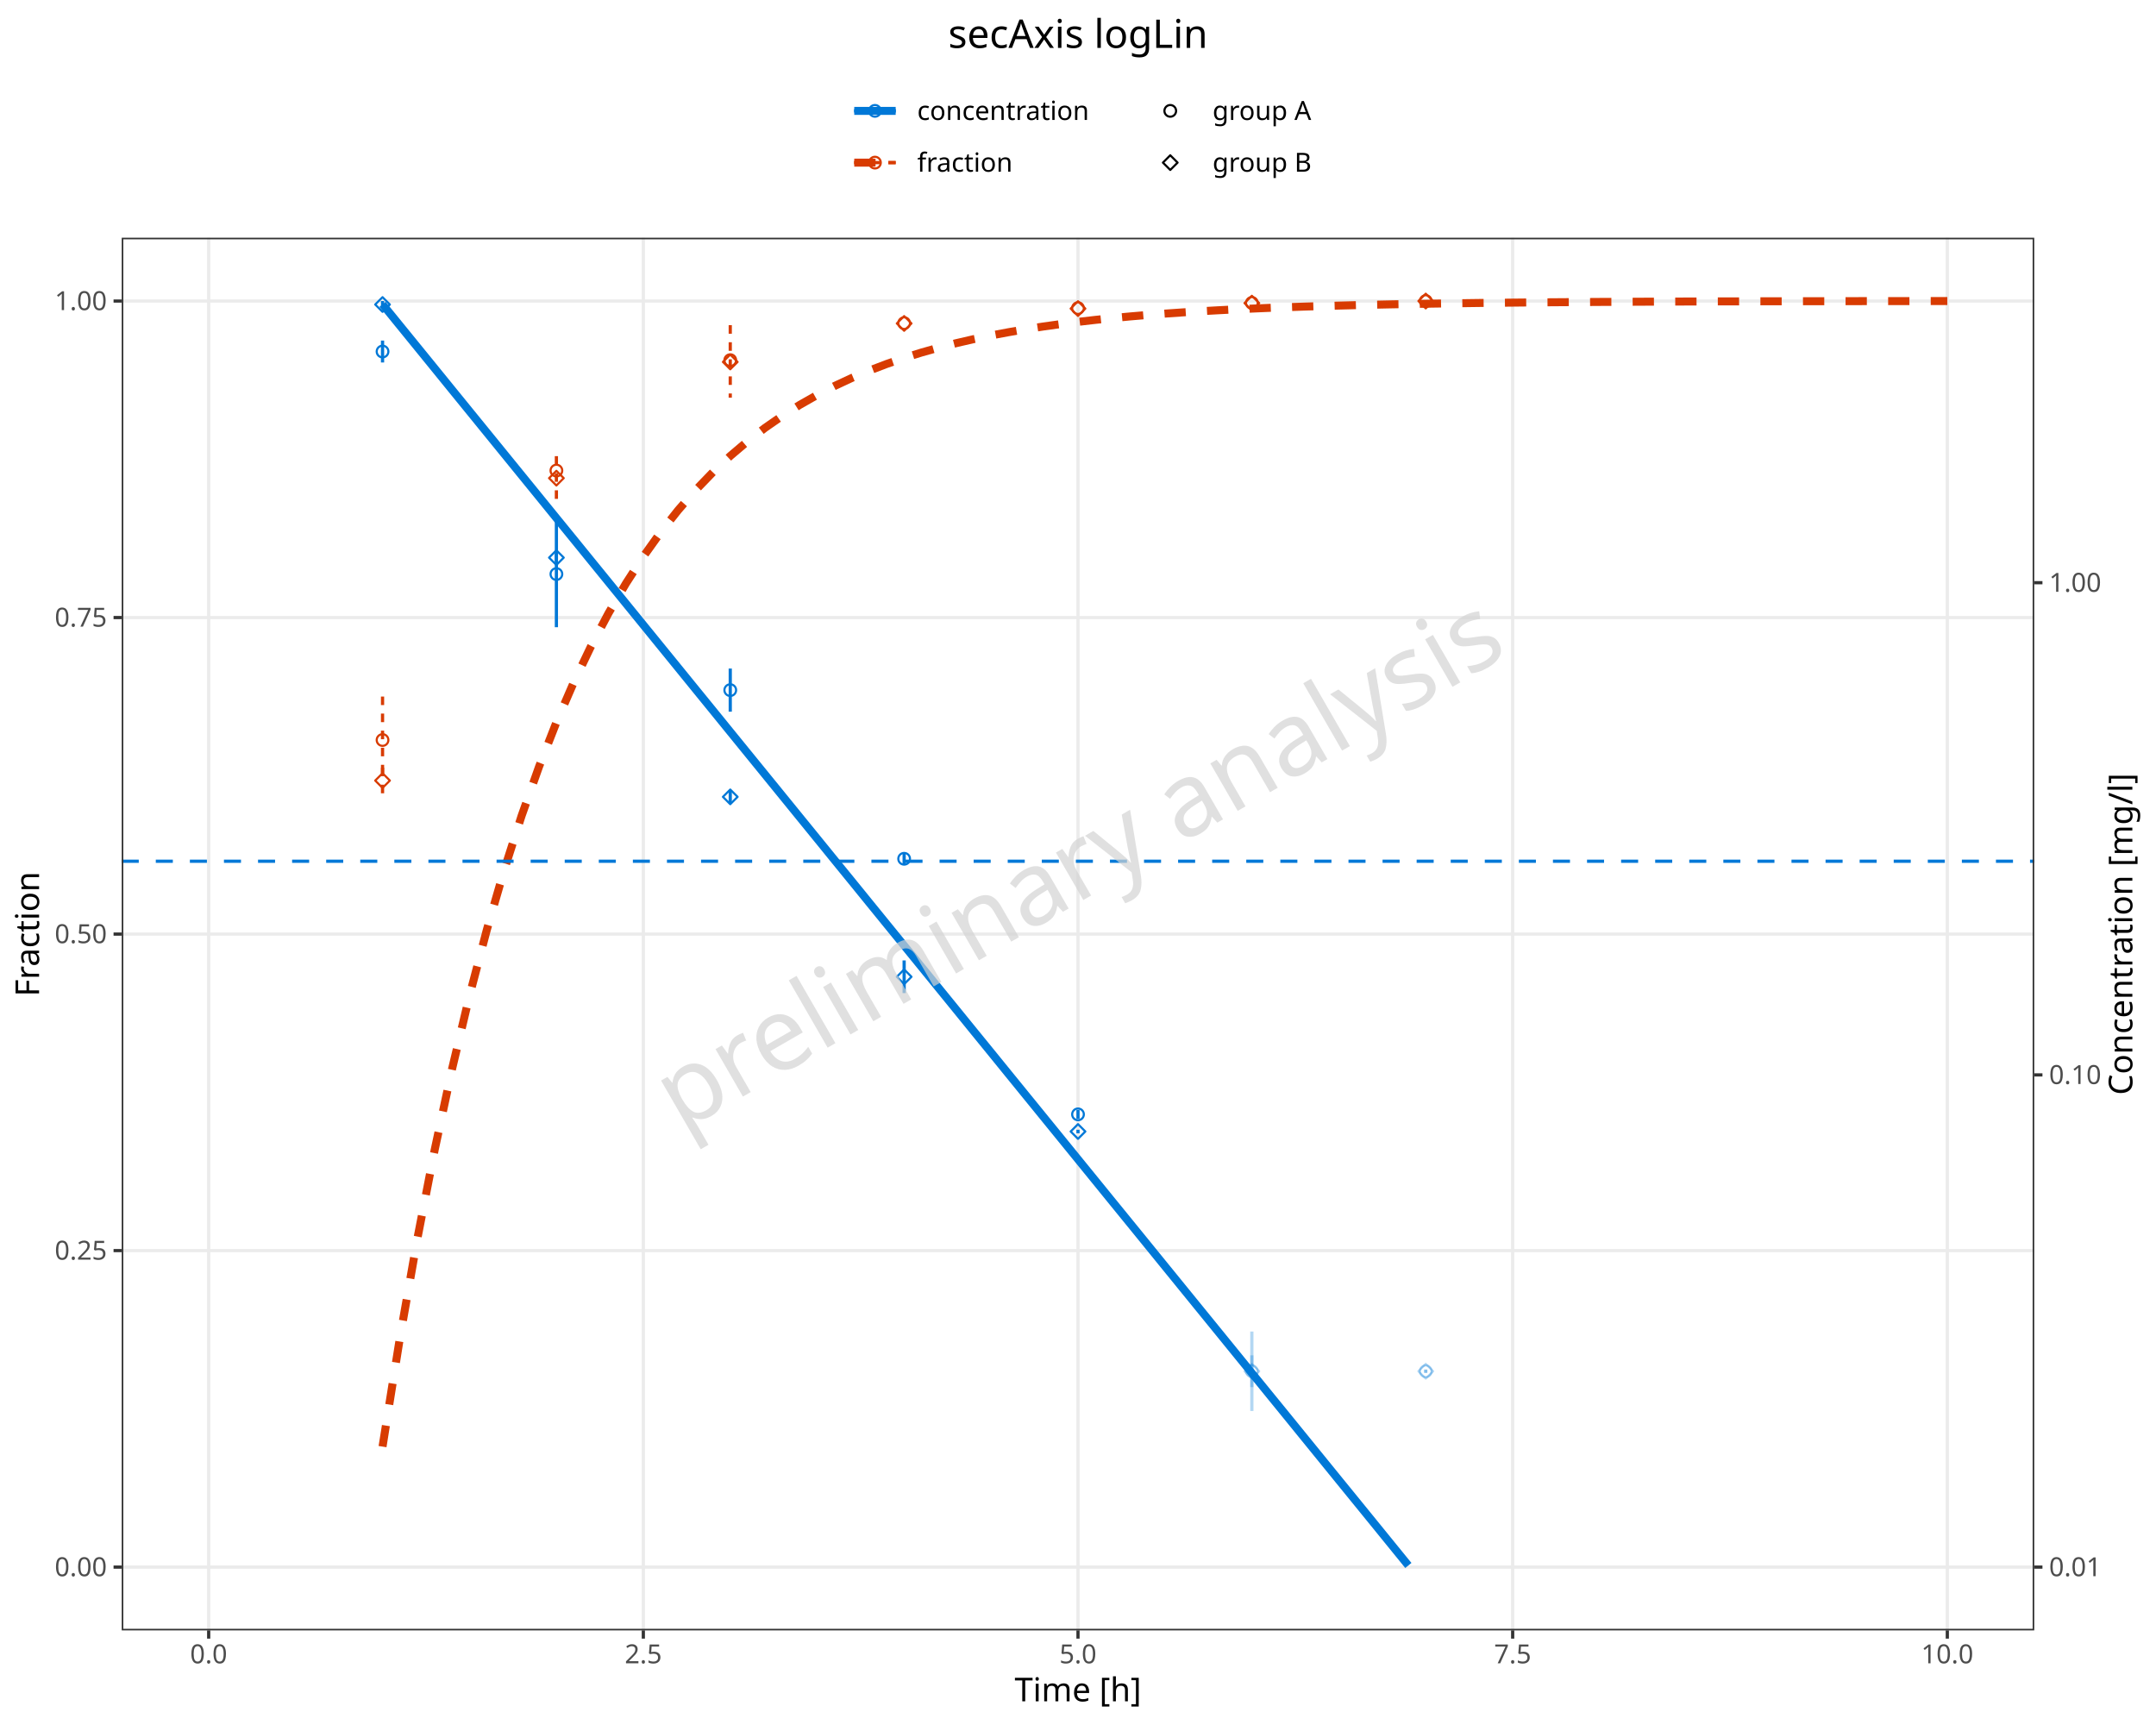
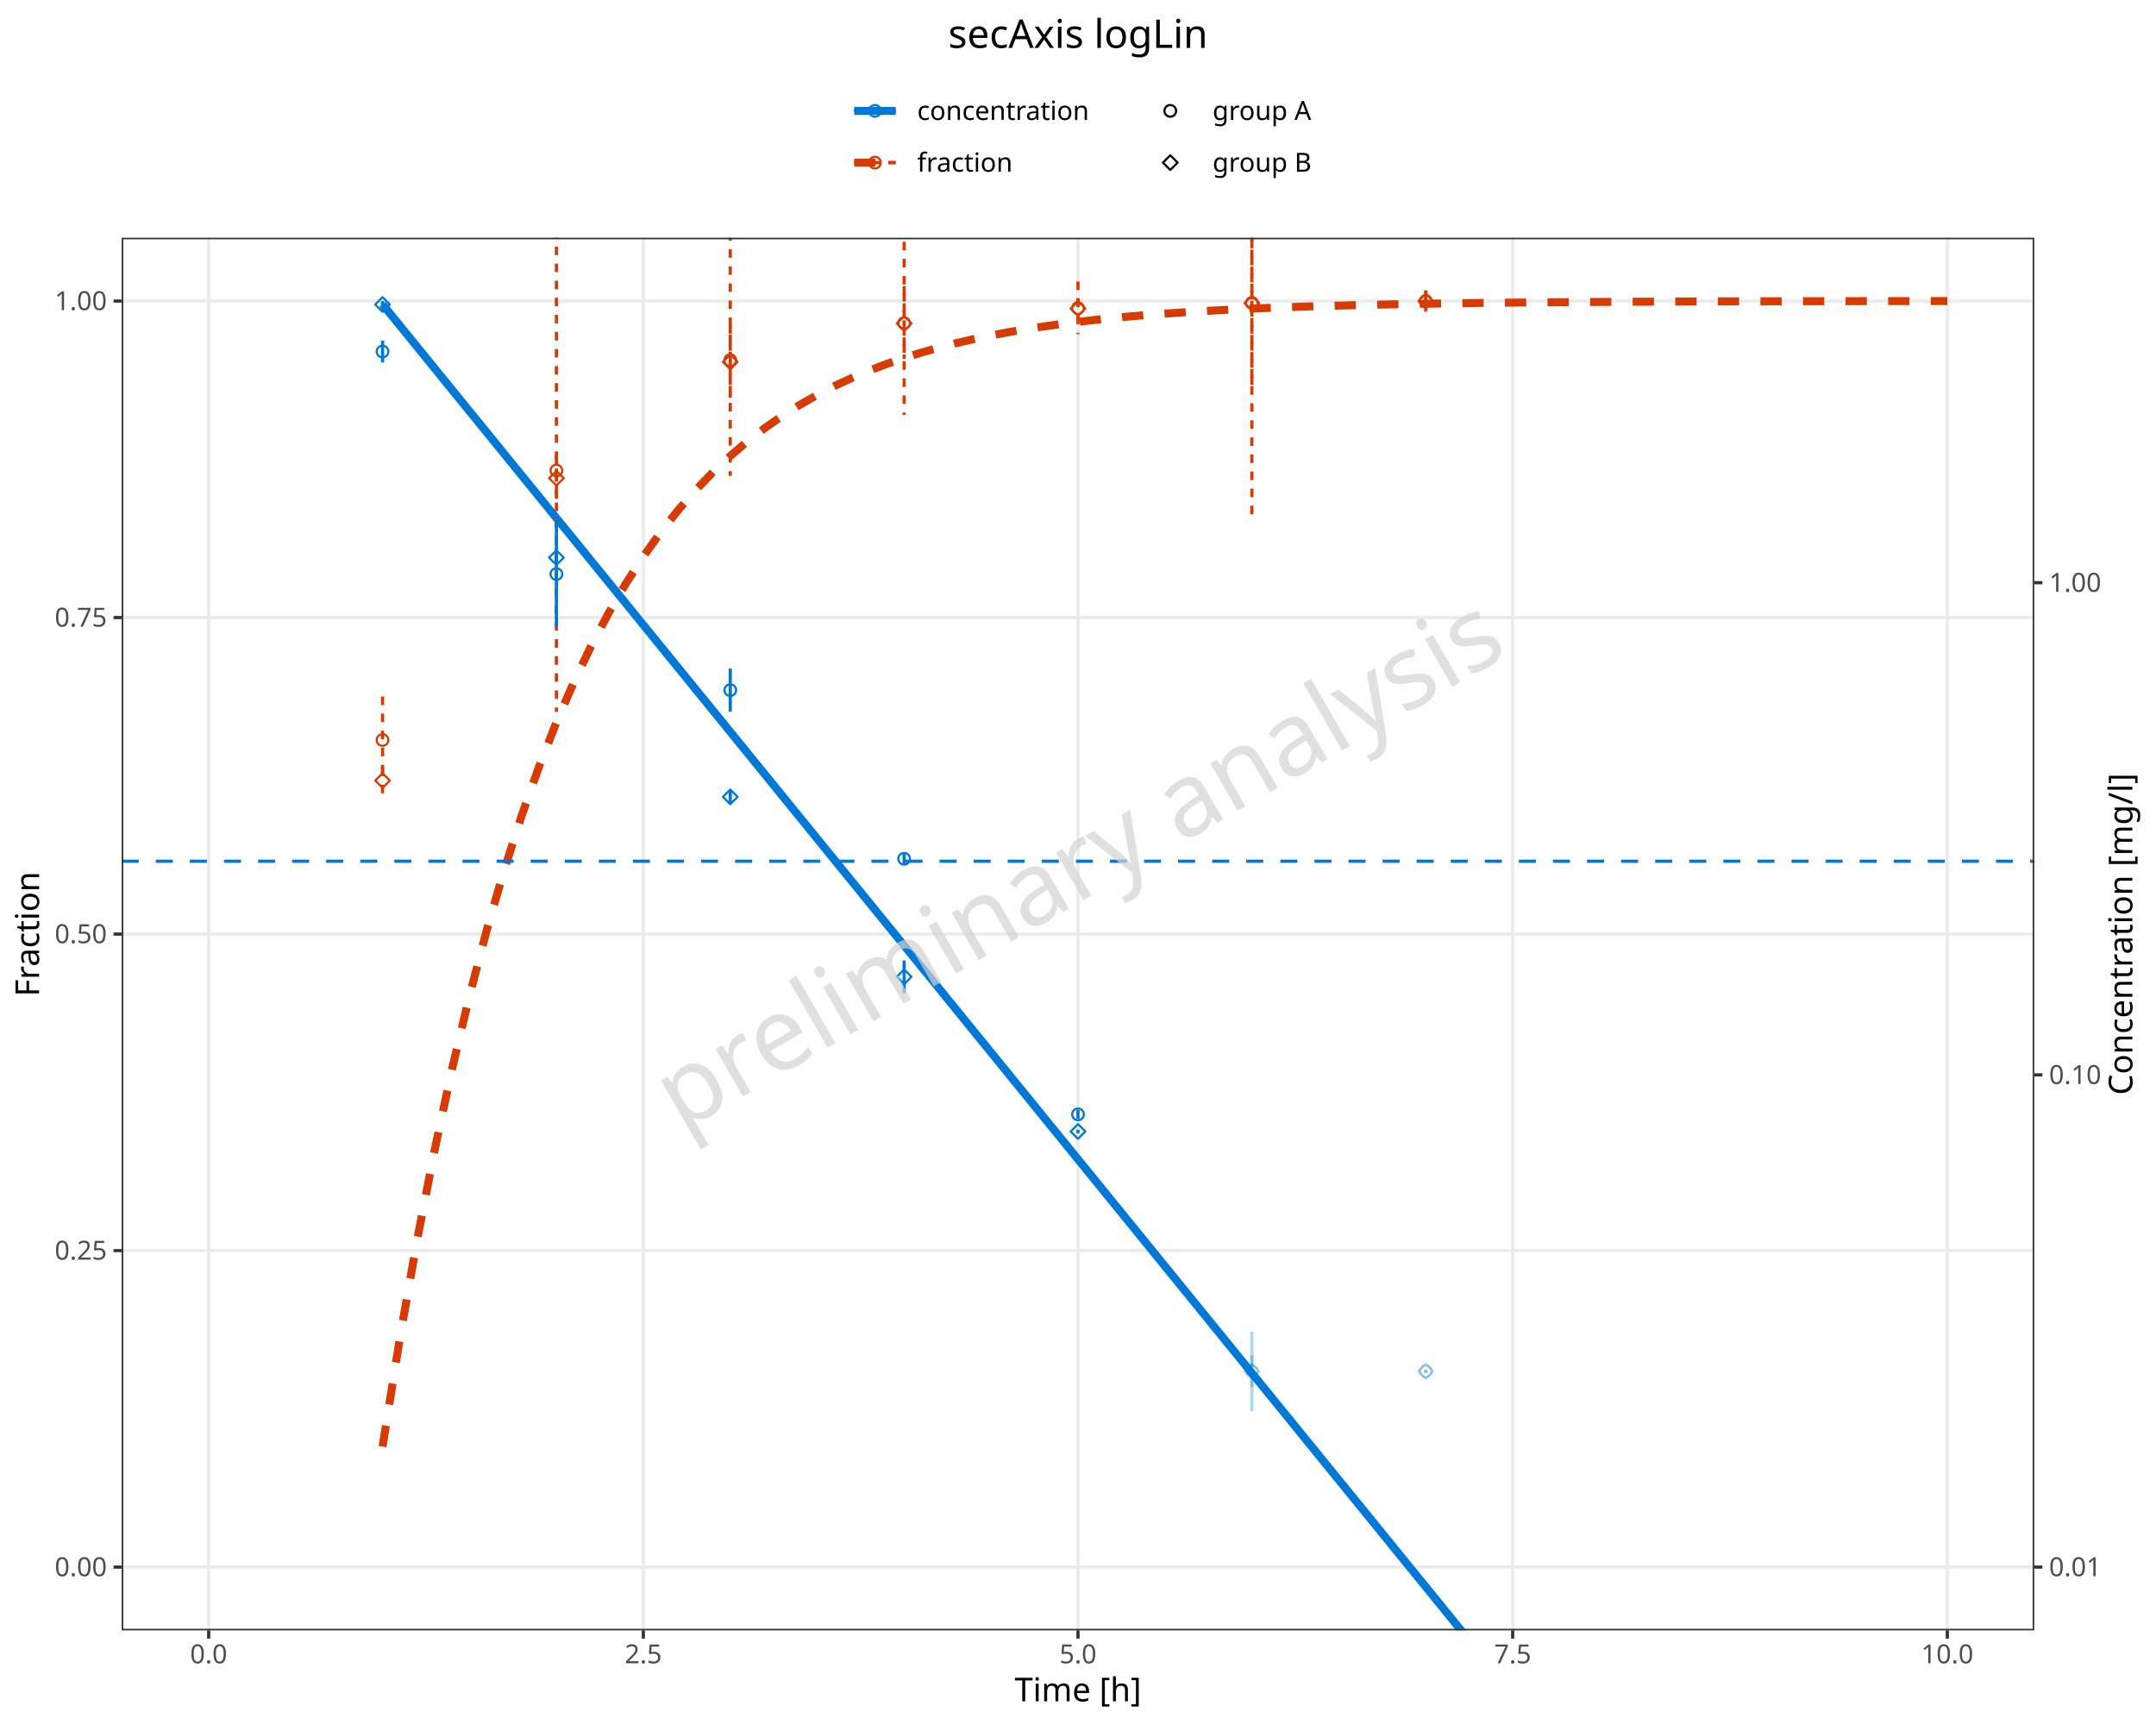
<svg xmlns="http://www.w3.org/2000/svg" class="svglite" data-engine-version="2.0" width="720.00pt" height="576.00pt" viewBox="0 0 720.00 576.00">
  <defs>
    <style type="text/css">
    .svglite line, .svglite polyline, .svglite polygon, .svglite path, .svglite rect, .svglite circle {
      fill: none;
      stroke: #000000;
      stroke-linecap: round;
      stroke-linejoin: round;
      stroke-miterlimit: 10.00;
    }
  </style>
  </defs>
  <rect width="100%" height="100%" style="stroke: none; fill: #FFFFFF;" />
  <defs>
    <clipPath id="cpMC4wMHw3MjAuMDB8MC4wMHw1NzYuMDA=">
      <rect x="0.00" y="0.00" width="720.00" height="576.00" />
    </clipPath>
  </defs>
  <g clip-path="url(#cpMC4wMHw3MjAuMDB8MC4wMHw1NzYuMDA=)">
    <rect x="0" y="0.00" width="720.00" height="576.00" style="stroke-width: 1.07; stroke: #FFFFFF; fill: #FFFFFF;" />
  </g>
  <defs>
    <clipPath id="cpNDAuNjV8Njc5LjM1fDc5LjM4fDU0NC40Mg==">
      <rect x="40.65" y="79.38" width="638.69" height="465.04" />
    </clipPath>
  </defs>
  <g clip-path="url(#cpNDAuNjV8Njc5LjM1fDc5LjM4fDU0NC40Mg==)">
    <rect x="40.65" y="79.38" width="638.69" height="465.04" style="stroke-width: 1.07; stroke: none; fill: #FFFFFF;" />
    <polyline points="40.65,523.28 679.35,523.28 " style="stroke-width: 1.07; stroke: #EBEBEB; stroke-linecap: butt;" />
    <polyline points="40.65,417.59 679.35,417.59 " style="stroke-width: 1.07; stroke: #EBEBEB; stroke-linecap: butt;" />
    <polyline points="40.65,311.90 679.35,311.90 " style="stroke-width: 1.07; stroke: #EBEBEB; stroke-linecap: butt;" />
    <polyline points="40.65,206.21 679.35,206.21 " style="stroke-width: 1.07; stroke: #EBEBEB; stroke-linecap: butt;" />
    <polyline points="40.65,100.52 679.35,100.52 " style="stroke-width: 1.07; stroke: #EBEBEB; stroke-linecap: butt;" />
    <polyline points="69.69,544.42 69.69,79.38 " style="stroke-width: 1.07; stroke: #EBEBEB; stroke-linecap: butt;" />
    <polyline points="214.84,544.42 214.84,79.38 " style="stroke-width: 1.07; stroke: #EBEBEB; stroke-linecap: butt;" />
    <polyline points="360.00,544.42 360.00,79.38 " style="stroke-width: 1.07; stroke: #EBEBEB; stroke-linecap: butt;" />
    <polyline points="505.16,544.42 505.16,79.38 " style="stroke-width: 1.07; stroke: #EBEBEB; stroke-linecap: butt;" />
    <polyline points="650.31,544.42 650.31,79.38 " style="stroke-width: 1.07; stroke: #EBEBEB; stroke-linecap: butt;" />
-     <polyline points="127.75,101.61 133.56,108.75 139.36,115.88 145.17,123.02 150.97,130.16 156.78,137.30 162.59,144.44 168.39,151.57 174.20,158.71 180.01,165.85 185.81,172.99 191.62,180.12 197.42,187.26 203.23,194.40 209.04,201.54 214.84,208.67 220.65,215.81 226.46,222.95 232.26,230.09 238.07,237.22 243.87,244.36 249.68,251.50 255.49,258.64 261.29,265.77 267.10,272.91 272.91,280.05 278.71,287.19 284.52,294.32 290.32,301.46 296.13,308.60 301.94,315.74 307.74,322.87 313.55,330.01 319.36,337.15 325.16,344.29 330.97,351.42 336.77,358.56 342.58,365.70 348.39,372.84 354.19,379.97 360.00,387.11 365.81,394.25 371.61,401.39 377.42,408.52 383.23,415.66 389.03,422.80 394.84,429.94 400.64,437.07 406.45,444.21 412.26,451.35 418.06,458.49 423.87,465.63 429.68,472.76 435.48,479.90 441.29,487.04 447.09,494.18 452.90,501.31 458.71,508.45 464.51,515.59 470.32,522.73 " style="stroke-width: 2.67; stroke: #0078D7; stroke-linecap: butt;" />
+     <polyline points="127.75,101.61 133.56,108.75 139.36,115.88 145.17,123.02 150.97,130.16 156.78,137.30 162.59,144.44 168.39,151.57 174.20,158.71 180.01,165.85 185.81,172.99 191.62,180.12 197.42,187.26 203.23,194.40 209.04,201.54 214.84,208.67 220.65,215.81 226.46,222.95 232.26,230.09 238.07,237.22 243.87,244.36 249.68,251.50 255.49,258.64 261.29,265.77 267.10,272.91 272.91,280.05 278.71,287.19 284.52,294.32 290.32,301.46 296.13,308.60 301.94,315.74 307.74,322.87 313.55,330.01 319.36,337.15 325.16,344.29 330.97,351.42 336.77,358.56 342.58,365.70 348.39,372.84 354.19,379.97 360.00,387.11 365.81,394.25 371.61,401.39 377.42,408.52 383.23,415.66 389.03,422.80 394.84,429.94 400.64,437.07 406.45,444.21 412.26,451.35 418.06,458.49 423.87,465.63 429.68,472.76 435.48,479.90 441.29,487.04 447.09,494.18 452.90,501.31 458.71,508.45 464.51,515.59 470.32,522.73 476.13,529.86 481.93,537.00 487.74,544.14 493.54,551.28 499.35,558.41 505.16,565.55 510.96,572.69 516.77,579.83 522.58,586.96 528.38,594.10 534.19,601.24 539.99,608.38 545.80,615.51 551.61,622.65 557.41,629.79 563.22,636.93 569.03,644.06 574.83,651.20 580.64,658.34 586.44,665.48 592.25,672.61 598.06,679.75 603.86,686.89 609.67,694.03 615.48,701.16 621.28,708.30 627.09,715.44 632.89,722.58 638.70,729.71 644.51,736.85 650.31,743.99 " style="stroke-width: 2.67; stroke: #0078D7; stroke-linecap: butt;" />
    <polyline points="127.75,483.04 133.56,446.64 139.36,413.70 145.17,383.89 150.97,356.92 156.78,332.51 162.59,310.43 168.39,290.45 174.20,272.37 180.01,256.01 185.81,241.21 191.62,227.82 197.42,215.70 203.23,204.73 209.04,194.81 214.84,185.84 220.65,177.71 226.46,170.36 232.26,163.71 238.07,157.69 243.87,152.25 249.68,147.32 255.49,142.86 261.29,138.83 267.10,135.18 272.91,131.88 278.71,128.89 284.52,126.18 290.32,123.74 296.13,121.52 301.94,119.52 307.74,117.71 313.55,116.07 319.36,114.58 325.16,113.24 330.97,112.02 336.77,110.93 342.58,109.93 348.39,109.03 354.19,108.22 360.00,107.48 365.81,106.81 371.61,106.21 377.42,105.66 383.23,105.17 389.03,104.72 394.84,104.32 400.64,103.95 406.45,103.62 412.26,103.32 418.06,103.05 423.87,102.80 429.68,102.58 435.48,102.38 441.29,102.20 447.09,102.04 452.90,101.89 458.71,101.75 464.51,101.63 470.32,101.52 476.13,101.42 481.93,101.33 487.74,101.25 493.54,101.17 499.35,101.11 505.16,101.05 510.96,100.99 516.77,100.94 522.58,100.90 528.38,100.86 534.19,100.82 539.99,100.79 545.80,100.76 551.61,100.73 557.41,100.71 563.22,100.68 569.03,100.66 574.83,100.64 580.64,100.63 586.44,100.61 592.25,100.60 598.06,100.59 603.86,100.58 609.67,100.57 615.48,100.56 621.28,100.55 627.09,100.54 632.89,100.54 638.70,100.53 644.51,100.52 650.31,100.52 " style="stroke-width: 2.67; stroke: #D83B01; stroke-dasharray: 7.11,7.11; stroke-linecap: butt;" />
    <polyline points="127.75,232.58 127.75,232.58 " style="stroke-width: 1.07; stroke: #D83B01; stroke-dasharray: 2.85,2.85; stroke-linecap: butt;" />
    <polyline points="127.75,232.58 127.75,260.88 " style="stroke-width: 1.07; stroke: #D83B01; stroke-dasharray: 2.85,2.85; stroke-linecap: butt;" />
    <polyline points="127.75,260.88 127.75,260.88 " style="stroke-width: 1.07; stroke: #D83B01; stroke-dasharray: 2.85,2.85; stroke-linecap: butt;" />
+     <polyline points="185.81,53.83 185.81,53.83 " style="stroke-width: 1.07; stroke: #D83B01; stroke-dasharray: 2.85,2.85; stroke-linecap: butt;" />
+     <polyline points="185.81,53.83 185.81,237.70 " style="stroke-width: 1.07; stroke: #D83B01; stroke-dasharray: 2.85,2.85; stroke-linecap: butt;" />
    <polyline points="185.81,237.70 185.81,237.70 " style="stroke-width: 1.07; stroke: #D83B01; stroke-dasharray: 2.85,2.85; stroke-linecap: butt;" />
+     <polyline points="243.87,77.53 243.87,77.53 " style="stroke-width: 1.07; stroke: #D83B01; stroke-dasharray: 2.85,2.85; stroke-linecap: butt;" />
+     <polyline points="243.87,77.53 243.87,158.90 " style="stroke-width: 1.07; stroke: #D83B01; stroke-dasharray: 2.85,2.85; stroke-linecap: butt;" />
    <polyline points="243.87,158.90 243.87,158.90 " style="stroke-width: 1.07; stroke: #D83B01; stroke-dasharray: 2.85,2.85; stroke-linecap: butt;" />
+     <polyline points="301.94,95.55 301.94,95.55 " style="stroke-width: 1.07; stroke: #D83B01; stroke-dasharray: 2.85,2.85; stroke-linecap: butt;" />
+     <polyline points="301.94,95.55 301.94,119.88 " style="stroke-width: 1.07; stroke: #D83B01; stroke-dasharray: 2.85,2.85; stroke-linecap: butt;" />
    <polyline points="301.94,119.88 301.94,119.88 " style="stroke-width: 1.07; stroke: #D83B01; stroke-dasharray: 2.85,2.85; stroke-linecap: butt;" />
+     <polyline points="360.00,94.01 360.00,94.01 " style="stroke-width: 1.07; stroke: #D83B01; stroke-dasharray: 2.85,2.85; stroke-linecap: butt;" />
+     <polyline points="360.00,94.01 360.00,111.58 " style="stroke-width: 1.07; stroke: #D83B01; stroke-dasharray: 2.85,2.85; stroke-linecap: butt;" />
    <polyline points="360.00,111.58 360.00,111.58 " style="stroke-width: 1.07; stroke: #D83B01; stroke-dasharray: 2.85,2.85; stroke-linecap: butt;" />
+     <polyline points="418.06,14.95 418.06,14.95 " style="stroke-width: 1.07; stroke: #D83B01; stroke-dasharray: 2.85,2.85; stroke-linecap: butt;" />
+     <polyline points="418.06,14.95 418.06,172.72 " style="stroke-width: 1.07; stroke: #D83B01; stroke-dasharray: 2.85,2.85; stroke-linecap: butt;" />
    <polyline points="418.06,172.72 418.06,172.72 " style="stroke-width: 1.07; stroke: #D83B01; stroke-dasharray: 2.85,2.85; stroke-linecap: butt;" />
+     <polyline points="476.13,97.72 476.13,97.72 " style="stroke-width: 1.07; stroke: #D83B01; stroke-dasharray: 2.85,2.85; stroke-linecap: butt;" />
+     <polyline points="476.13,97.72 476.13,103.30 " style="stroke-width: 1.07; stroke: #D83B01; stroke-dasharray: 2.85,2.85; stroke-linecap: butt;" />
    <polyline points="476.13,103.30 476.13,103.30 " style="stroke-width: 1.07; stroke: #D83B01; stroke-dasharray: 2.85,2.85; stroke-linecap: butt;" />
    <polyline points="127.75,256.33 127.75,256.33 " style="stroke-width: 1.07; stroke: #D83B01; stroke-dasharray: 2.85,2.85; stroke-linecap: butt;" />
    <polyline points="127.75,256.33 127.75,264.88 " style="stroke-width: 1.07; stroke: #D83B01; stroke-dasharray: 2.85,2.85; stroke-linecap: butt;" />
    <polyline points="127.75,264.88 127.75,264.88 " style="stroke-width: 1.07; stroke: #D83B01; stroke-dasharray: 2.85,2.85; stroke-linecap: butt;" />
    <polyline points="185.81,152.32 185.81,152.32 " style="stroke-width: 1.07; stroke: #D83B01; stroke-dasharray: 2.85,2.85; stroke-linecap: butt;" />
    <polyline points="185.81,152.32 185.81,166.86 " style="stroke-width: 1.07; stroke: #D83B01; stroke-dasharray: 2.85,2.85; stroke-linecap: butt;" />
    <polyline points="185.81,166.86 185.81,166.86 " style="stroke-width: 1.07; stroke: #D83B01; stroke-dasharray: 2.85,2.85; stroke-linecap: butt;" />
    <polyline points="243.87,108.58 243.87,108.58 " style="stroke-width: 1.07; stroke: #D83B01; stroke-dasharray: 2.85,2.85; stroke-linecap: butt;" />
    <polyline points="243.87,108.58 243.87,132.78 " style="stroke-width: 1.07; stroke: #D83B01; stroke-dasharray: 2.85,2.85; stroke-linecap: butt;" />
    <polyline points="243.87,132.78 243.87,132.78 " style="stroke-width: 1.07; stroke: #D83B01; stroke-dasharray: 2.85,2.85; stroke-linecap: butt;" />
+     <polyline points="301.94,75.04 301.94,75.04 " style="stroke-width: 1.07; stroke: #D83B01; stroke-dasharray: 2.85,2.85; stroke-linecap: butt;" />
+     <polyline points="301.94,75.04 301.94,138.54 " style="stroke-width: 1.07; stroke: #D83B01; stroke-dasharray: 2.85,2.85; stroke-linecap: butt;" />
    <polyline points="301.94,138.54 301.94,138.54 " style="stroke-width: 1.07; stroke: #D83B01; stroke-dasharray: 2.85,2.85; stroke-linecap: butt;" />
+     <polyline points="360.00,99.58 360.00,99.58 " style="stroke-width: 1.07; stroke: #D83B01; stroke-dasharray: 2.85,2.85; stroke-linecap: butt;" />
+     <polyline points="360.00,99.58 360.00,106.47 " style="stroke-width: 1.07; stroke: #D83B01; stroke-dasharray: 2.85,2.85; stroke-linecap: butt;" />
    <polyline points="360.00,106.47 360.00,106.47 " style="stroke-width: 1.07; stroke: #D83B01; stroke-dasharray: 2.85,2.85; stroke-linecap: butt;" />
+     <polyline points="418.06,68.66 418.06,68.66 " style="stroke-width: 1.07; stroke: #D83B01; stroke-dasharray: 2.85,2.85; stroke-linecap: butt;" />
+     <polyline points="418.06,68.66 418.06,131.44 " style="stroke-width: 1.07; stroke: #D83B01; stroke-dasharray: 2.85,2.85; stroke-linecap: butt;" />
    <polyline points="418.06,131.44 418.06,131.44 " style="stroke-width: 1.07; stroke: #D83B01; stroke-dasharray: 2.85,2.85; stroke-linecap: butt;" />
+     <polyline points="476.13,96.95 476.13,96.95 " style="stroke-width: 1.07; stroke: #D83B01; stroke-dasharray: 2.85,2.85; stroke-linecap: butt;" />
+     <polyline points="476.13,96.95 476.13,104.06 " style="stroke-width: 1.07; stroke: #D83B01; stroke-dasharray: 2.85,2.85; stroke-linecap: butt;" />
    <polyline points="476.13,104.06 476.13,104.06 " style="stroke-width: 1.07; stroke: #D83B01; stroke-dasharray: 2.85,2.85; stroke-linecap: butt;" />
    <polyline points="127.75,113.72 127.75,113.72 " style="stroke-width: 1.07; stroke: #0078D7; stroke-linecap: butt;" />
    <polyline points="127.75,113.72 127.75,121.03 " style="stroke-width: 1.07; stroke: #0078D7; stroke-linecap: butt;" />
    <polyline points="127.75,121.03 127.75,121.03 " style="stroke-width: 1.07; stroke: #0078D7; stroke-linecap: butt;" />
    <polyline points="185.81,173.95 185.81,173.95 " style="stroke-width: 1.07; stroke: #0078D7; stroke-linecap: butt;" />
    <polyline points="185.81,173.95 185.81,209.43 " style="stroke-width: 1.07; stroke: #0078D7; stroke-linecap: butt;" />
    <polyline points="185.81,209.43 185.81,209.43 " style="stroke-width: 1.07; stroke: #0078D7; stroke-linecap: butt;" />
    <polyline points="243.87,223.24 243.87,223.24 " style="stroke-width: 1.07; stroke: #0078D7; stroke-linecap: butt;" />
    <polyline points="243.87,223.24 243.87,237.63 " style="stroke-width: 1.07; stroke: #0078D7; stroke-linecap: butt;" />
    <polyline points="243.87,237.63 243.87,237.63 " style="stroke-width: 1.07; stroke: #0078D7; stroke-linecap: butt;" />
    <polyline points="301.94,284.67 301.94,284.67 " style="stroke-width: 1.07; stroke: #0078D7; stroke-linecap: butt;" />
    <polyline points="301.94,284.67 301.94,288.85 " style="stroke-width: 1.07; stroke: #0078D7; stroke-linecap: butt;" />
    <polyline points="301.94,288.85 301.94,288.85 " style="stroke-width: 1.07; stroke: #0078D7; stroke-linecap: butt;" />
    <polyline points="360.00,370.61 360.00,370.61 " style="stroke-width: 1.07; stroke: #0078D7; stroke-linecap: butt;" />
    <polyline points="360.00,370.61 360.00,373.59 " style="stroke-width: 1.07; stroke: #0078D7; stroke-linecap: butt;" />
    <polyline points="360.00,373.59 360.00,373.59 " style="stroke-width: 1.07; stroke: #0078D7; stroke-linecap: butt;" />
    <polyline points="418.06,444.62 418.06,444.62 " style="stroke-width: 1.07; stroke: #0078D7; stroke-opacity: 0.30; stroke-linecap: butt;" />
    <polyline points="418.06,444.62 418.06,471.14 " style="stroke-width: 1.07; stroke: #0078D7; stroke-opacity: 0.30; stroke-linecap: butt;" />
    <polyline points="418.06,471.14 418.06,471.14 " style="stroke-width: 1.07; stroke: #0078D7; stroke-opacity: 0.30; stroke-linecap: butt;" />
    <polyline points="476.13,457.41 476.13,457.41 " style="stroke-width: 1.07; stroke: #0078D7; stroke-opacity: 0.30; stroke-linecap: butt;" />
    <polyline points="476.13,457.41 476.13,458.35 " style="stroke-width: 1.07; stroke: #0078D7; stroke-opacity: 0.30; stroke-linecap: butt;" />
    <polyline points="476.13,458.35 476.13,458.35 " style="stroke-width: 1.07; stroke: #0078D7; stroke-opacity: 0.30; stroke-linecap: butt;" />
    <polyline points="127.75,100.52 127.75,100.52 " style="stroke-width: 1.07; stroke: #0078D7; stroke-linecap: butt;" />
    <polyline points="127.75,100.52 127.75,102.84 " style="stroke-width: 1.07; stroke: #0078D7; stroke-linecap: butt;" />
    <polyline points="127.75,102.84 127.75,102.84 " style="stroke-width: 1.07; stroke: #0078D7; stroke-linecap: butt;" />
    <polyline points="185.81,184.77 185.81,184.77 " style="stroke-width: 1.07; stroke: #0078D7; stroke-linecap: butt;" />
    <polyline points="185.81,184.77 185.81,187.63 " style="stroke-width: 1.07; stroke: #0078D7; stroke-linecap: butt;" />
    <polyline points="185.81,187.63 185.81,187.63 " style="stroke-width: 1.07; stroke: #0078D7; stroke-linecap: butt;" />
    <polyline points="243.87,263.94 243.87,263.94 " style="stroke-width: 1.07; stroke: #0078D7; stroke-linecap: butt;" />
    <polyline points="243.87,263.94 243.87,268.23 " style="stroke-width: 1.07; stroke: #0078D7; stroke-linecap: butt;" />
    <polyline points="243.87,268.23 243.87,268.23 " style="stroke-width: 1.07; stroke: #0078D7; stroke-linecap: butt;" />
    <polyline points="301.94,320.70 301.94,320.70 " style="stroke-width: 1.07; stroke: #0078D7; stroke-linecap: butt;" />
    <polyline points="301.94,320.70 301.94,331.61 " style="stroke-width: 1.07; stroke: #0078D7; stroke-linecap: butt;" />
    <polyline points="301.94,331.61 301.94,331.61 " style="stroke-width: 1.07; stroke: #0078D7; stroke-linecap: butt;" />
    <polyline points="360.00,377.24 360.00,377.24 " style="stroke-width: 1.07; stroke: #0078D7; stroke-linecap: butt;" />
    <polyline points="360.00,377.24 360.00,378.41 " style="stroke-width: 1.07; stroke: #0078D7; stroke-linecap: butt;" />
    <polyline points="360.00,378.41 360.00,378.41 " style="stroke-width: 1.07; stroke: #0078D7; stroke-linecap: butt;" />
    <polyline points="418.06,452.57 418.06,452.57 " style="stroke-width: 1.07; stroke: #0078D7; stroke-opacity: 0.30; stroke-linecap: butt;" />
    <polyline points="418.06,452.57 418.06,463.18 " style="stroke-width: 1.07; stroke: #0078D7; stroke-opacity: 0.30; stroke-linecap: butt;" />
    <polyline points="418.06,463.18 418.06,463.18 " style="stroke-width: 1.07; stroke: #0078D7; stroke-opacity: 0.30; stroke-linecap: butt;" />
    <polyline points="476.13,457.28 476.13,457.28 " style="stroke-width: 1.07; stroke: #0078D7; stroke-opacity: 0.30; stroke-linecap: butt;" />
    <polyline points="476.13,457.28 476.13,458.48 " style="stroke-width: 1.07; stroke: #0078D7; stroke-opacity: 0.30; stroke-linecap: butt;" />
    <polyline points="476.13,458.48 476.13,458.48 " style="stroke-width: 1.07; stroke: #0078D7; stroke-opacity: 0.30; stroke-linecap: butt;" />
    <circle cx="127.75" cy="247.10" r="1.95" style="stroke-width: 0.71; stroke: #D83B01;" />
    <circle cx="185.81" cy="157.13" r="1.95" style="stroke-width: 0.71; stroke: #D83B01;" />
    <circle cx="243.87" cy="120.26" r="1.95" style="stroke-width: 0.71; stroke: #D83B01;" />
    <circle cx="301.94" cy="107.90" r="1.95" style="stroke-width: 0.71; stroke: #D83B01;" />
    <circle cx="360.00" cy="102.88" r="1.95" style="stroke-width: 0.71; stroke: #D83B01;" />
    <circle cx="418.06" cy="101.14" r="1.95" style="stroke-width: 0.71; stroke: #D83B01;" />
    <circle cx="476.13" cy="100.52" r="1.95" style="stroke-width: 0.71; stroke: #D83B01;" />
    <polygon points="127.75,263.09 130.20,260.64 127.75,258.19 125.30,260.64 " style="stroke-width: 0.71; stroke: #D83B01; fill: none;" />
    <polygon points="185.81,162.11 188.26,159.66 185.81,157.21 183.36,159.66 " style="stroke-width: 0.71; stroke: #D83B01; fill: none;" />
    <polygon points="243.87,123.31 246.32,120.86 243.87,118.41 241.42,120.86 " style="stroke-width: 0.71; stroke: #D83B01; fill: none;" />
    <polygon points="301.94,110.45 304.39,108.00 301.94,105.55 299.49,108.00 " style="stroke-width: 0.71; stroke: #D83B01; fill: none;" />
    <polygon points="360.00,105.49 362.45,103.04 360.00,100.59 357.55,103.04 " style="stroke-width: 0.71; stroke: #D83B01; fill: none;" />
    <polygon points="418.06,103.67 420.51,101.22 418.06,98.77 415.61,101.22 " style="stroke-width: 0.71; stroke: #D83B01; fill: none;" />
    <polygon points="476.13,102.97 478.58,100.52 476.13,98.07 473.68,100.52 " style="stroke-width: 0.71; stroke: #D83B01; fill: none;" />
    <circle cx="127.75" cy="117.38" r="1.95" style="stroke-width: 0.71; stroke: #0078D7;" />
    <circle cx="185.81" cy="191.69" r="1.95" style="stroke-width: 0.71; stroke: #0078D7;" />
    <circle cx="243.87" cy="230.44" r="1.95" style="stroke-width: 0.71; stroke: #0078D7;" />
    <circle cx="301.94" cy="286.76" r="1.95" style="stroke-width: 0.71; stroke: #0078D7;" />
    <circle cx="360.00" cy="372.10" r="1.95" style="stroke-width: 0.71; stroke: #0078D7;" />
    <circle cx="418.06" cy="457.88" r="1.95" style="stroke-width: 0.71; stroke: #0078D7; stroke-opacity: 0.30;" />
    <circle cx="476.13" cy="457.88" r="1.95" style="stroke-width: 0.71; stroke: #0078D7; stroke-opacity: 0.30;" />
    <polygon points="127.75,104.13 130.20,101.68 127.75,99.23 125.30,101.68 " style="stroke-width: 0.71; stroke: #0078D7; fill: none;" />
    <polygon points="185.81,188.65 188.26,186.20 185.81,183.75 183.36,186.20 " style="stroke-width: 0.71; stroke: #0078D7; fill: none;" />
    <polygon points="243.87,268.53 246.32,266.08 243.87,263.64 241.42,266.08 " style="stroke-width: 0.71; stroke: #0078D7; fill: none;" />
    <polygon points="301.94,328.61 304.39,326.16 301.94,323.71 299.49,326.16 " style="stroke-width: 0.71; stroke: #0078D7; fill: none;" />
    <polygon points="360.00,380.27 362.45,377.82 360.00,375.37 357.55,377.82 " style="stroke-width: 0.71; stroke: #0078D7; fill: none;" />
    <polygon points="418.06,460.33 420.51,457.88 418.06,455.43 415.61,457.88 " style="stroke-width: 0.71; stroke: #0078D7; stroke-opacity: 0.30; fill: none;" />
    <polygon points="476.13,460.33 478.58,457.88 476.13,455.43 473.68,457.88 " style="stroke-width: 0.71; stroke: #0078D7; stroke-opacity: 0.30; fill: none;" />
    <line x1="40.65" y1="287.58" x2="679.35" y2="287.58" style="stroke-width: 1.07; stroke: #0078D7; stroke-dasharray: 5.69,5.69; stroke-linecap: butt;" />
    <rect x="40.65" y="79.38" width="638.69" height="465.04" style="stroke-width: 1.07; stroke: #333333;" />
  </g>
  <g clip-path="url(#cpMC4wMHw3MjAuMDB8MC4wMHw1NzYuMDA=)">
    <text x="35.72" y="526.31" text-anchor="end" style="font-size: 8.80px; fill: #4D4D4D; font-family: sans;" textLength="17.13px" lengthAdjust="spacingAndGlyphs">0.00</text>
    <text x="35.72" y="420.62" text-anchor="end" style="font-size: 8.80px; fill: #4D4D4D; font-family: sans;" textLength="17.13px" lengthAdjust="spacingAndGlyphs">0.25</text>
    <text x="35.72" y="314.93" text-anchor="end" style="font-size: 8.80px; fill: #4D4D4D; font-family: sans;" textLength="17.13px" lengthAdjust="spacingAndGlyphs">0.50</text>
    <text x="35.72" y="209.24" text-anchor="end" style="font-size: 8.80px; fill: #4D4D4D; font-family: sans;" textLength="17.13px" lengthAdjust="spacingAndGlyphs">0.75</text>
    <text x="35.72" y="103.55" text-anchor="end" style="font-size: 8.80px; fill: #4D4D4D; font-family: sans;" textLength="17.13px" lengthAdjust="spacingAndGlyphs">1.00</text>
    <polyline points="37.92,523.28 40.65,523.28 " style="stroke-width: 1.07; stroke: #333333; stroke-linecap: butt;" />
    <polyline points="37.92,417.59 40.65,417.59 " style="stroke-width: 1.07; stroke: #333333; stroke-linecap: butt;" />
    <polyline points="37.92,311.90 40.65,311.90 " style="stroke-width: 1.07; stroke: #333333; stroke-linecap: butt;" />
    <polyline points="37.92,206.21 40.65,206.21 " style="stroke-width: 1.07; stroke: #333333; stroke-linecap: butt;" />
    <polyline points="37.92,100.52 40.65,100.52 " style="stroke-width: 1.07; stroke: #333333; stroke-linecap: butt;" />
    <polyline points="682.08,523.28 679.35,523.28 " style="stroke-width: 1.07; stroke: #333333; stroke-linecap: butt;" />
    <polyline points="682.08,358.93 679.35,358.93 " style="stroke-width: 1.07; stroke: #333333; stroke-linecap: butt;" />
    <polyline points="682.08,194.58 679.35,194.58 " style="stroke-width: 1.07; stroke: #333333; stroke-linecap: butt;" />
    <text x="684.28" y="526.31" style="font-size: 8.80px; fill: #4D4D4D; font-family: sans;" textLength="17.13px" lengthAdjust="spacingAndGlyphs">0.01</text>
    <text x="684.28" y="361.96" style="font-size: 8.80px; fill: #4D4D4D; font-family: sans;" textLength="17.13px" lengthAdjust="spacingAndGlyphs">0.10</text>
    <text x="684.28" y="197.61" style="font-size: 8.80px; fill: #4D4D4D; font-family: sans;" textLength="17.13px" lengthAdjust="spacingAndGlyphs">1.00</text>
    <polyline points="69.69,547.16 69.69,544.42 " style="stroke-width: 1.07; stroke: #333333; stroke-linecap: butt;" />
    <polyline points="214.84,547.16 214.84,544.42 " style="stroke-width: 1.07; stroke: #333333; stroke-linecap: butt;" />
    <polyline points="360.00,547.16 360.00,544.42 " style="stroke-width: 1.07; stroke: #333333; stroke-linecap: butt;" />
    <polyline points="505.16,547.16 505.16,544.42 " style="stroke-width: 1.07; stroke: #333333; stroke-linecap: butt;" />
    <polyline points="650.31,547.16 650.31,544.42 " style="stroke-width: 1.07; stroke: #333333; stroke-linecap: butt;" />
    <text x="69.69" y="555.40" text-anchor="middle" style="font-size: 8.80px; fill: #4D4D4D; font-family: sans;" textLength="12.23px" lengthAdjust="spacingAndGlyphs">0.0</text>
    <text x="214.84" y="555.40" text-anchor="middle" style="font-size: 8.80px; fill: #4D4D4D; font-family: sans;" textLength="12.23px" lengthAdjust="spacingAndGlyphs">2.5</text>
    <text x="360.00" y="555.40" text-anchor="middle" style="font-size: 8.80px; fill: #4D4D4D; font-family: sans;" textLength="12.23px" lengthAdjust="spacingAndGlyphs">5.0</text>
    <text x="505.16" y="555.40" text-anchor="middle" style="font-size: 8.80px; fill: #4D4D4D; font-family: sans;" textLength="12.23px" lengthAdjust="spacingAndGlyphs">7.5</text>
    <text x="650.31" y="555.40" text-anchor="middle" style="font-size: 8.80px; fill: #4D4D4D; font-family: sans;" textLength="17.13px" lengthAdjust="spacingAndGlyphs">10.0</text>
    <text x="360.00" y="568.10" text-anchor="middle" style="font-size: 11.00px; font-family: sans;" textLength="39.73px" lengthAdjust="spacingAndGlyphs">Time [h]</text>
    <text transform="translate(13.05,311.90) rotate(-90)" text-anchor="middle" style="font-size: 11.00px; font-family: sans;" textLength="39.74px" lengthAdjust="spacingAndGlyphs">Fraction</text>
    <text transform="translate(712.10,311.90) rotate(-90)" text-anchor="middle" style="font-size: 11.00px; font-family: sans;" textLength="98.45px" lengthAdjust="spacingAndGlyphs">Concentration [mg/l]</text>
    <rect x="278.07" y="22.90" width="87.66" height="45.52" style="stroke-width: 1.07; stroke: none; fill: #FFFFFF;" />
    <rect x="283.55" y="28.38" width="17.28" height="17.28" style="stroke-width: 1.07; stroke: none; fill: #FFFFFF;" />
    <line x1="285.28" y1="37.02" x2="299.11" y2="37.02" style="stroke-width: 2.67; stroke: #0078D7; stroke-linecap: butt;" />
    <line x1="285.28" y1="37.02" x2="299.11" y2="37.02" style="stroke-width: 1.07; stroke: #0078D7; stroke-linecap: butt;" />
    <circle cx="292.19" cy="37.02" r="1.95" style="stroke-width: 0.71; stroke: #0078D7;" />
    <line x1="285.28" y1="37.02" x2="299.11" y2="37.02" style="stroke-width: 1.07; stroke: #0078D7; stroke-dasharray: 5.69,5.69; stroke-linecap: butt;" />
    <rect x="283.55" y="45.66" width="17.28" height="17.28" style="stroke-width: 1.07; stroke: none; fill: #FFFFFF;" />
    <line x1="285.28" y1="54.30" x2="299.11" y2="54.30" style="stroke-width: 2.67; stroke: #D83B01; stroke-dasharray: 7.11,7.11; stroke-linecap: butt;" />
    <line x1="285.28" y1="54.30" x2="299.11" y2="54.30" style="stroke-width: 1.07; stroke: #D83B01; stroke-dasharray: 2.85,2.85; stroke-linecap: butt;" />
    <circle cx="292.19" cy="54.30" r="1.95" style="stroke-width: 0.71; stroke: #D83B01;" />
    <line x1="285.28" y1="54.30" x2="299.11" y2="54.30" style="stroke-width: 1.07; stroke: #D83B01; stroke-dasharray: 5.69,5.69; stroke-linecap: butt;" />
    <text x="306.31" y="40.05" style="font-size: 8.80px; font-family: sans;" textLength="52.84px" lengthAdjust="spacingAndGlyphs">concentration</text>
    <text x="306.31" y="57.33" style="font-size: 8.80px; font-family: sans;" textLength="28.86px" lengthAdjust="spacingAndGlyphs">fraction</text>
    <rect x="376.69" y="22.90" width="65.24" height="45.52" style="stroke-width: 1.07; stroke: none; fill: #FFFFFF;" />
    <rect x="382.17" y="28.38" width="17.28" height="17.28" style="stroke-width: 1.07; stroke: none; fill: #FFFFFF;" />
    <circle cx="390.81" cy="37.02" r="1.95" style="stroke-width: 0.71;" />
    <rect x="382.17" y="45.66" width="17.28" height="17.28" style="stroke-width: 1.07; stroke: none; fill: #FFFFFF;" />
    <polygon points="390.81,56.75 393.26,54.30 390.81,51.85 388.36,54.30 " style="stroke-width: 0.71; fill: none;" />
    <text x="404.93" y="40.05" style="font-size: 8.80px; font-family: sans;" textLength="30.82px" lengthAdjust="spacingAndGlyphs">group A</text>
    <text x="404.93" y="57.33" style="font-size: 8.80px; font-family: sans;" textLength="30.82px" lengthAdjust="spacingAndGlyphs">group B</text>
    <text x="360.00" y="15.99" text-anchor="middle" style="font-size: 13.20px; font-family: sans;" textLength="84.40px" lengthAdjust="spacingAndGlyphs">secAxis logLin</text>
    <text transform="translate(365.87,298.17) rotate(-30)" text-anchor="middle" style="font-size: 34.14px; fill: #D3D3D3; fill-opacity: 0.70; font-family: sans;" textLength="299.85px" lengthAdjust="spacingAndGlyphs">preliminary analysis</text>
  </g>
</svg>
